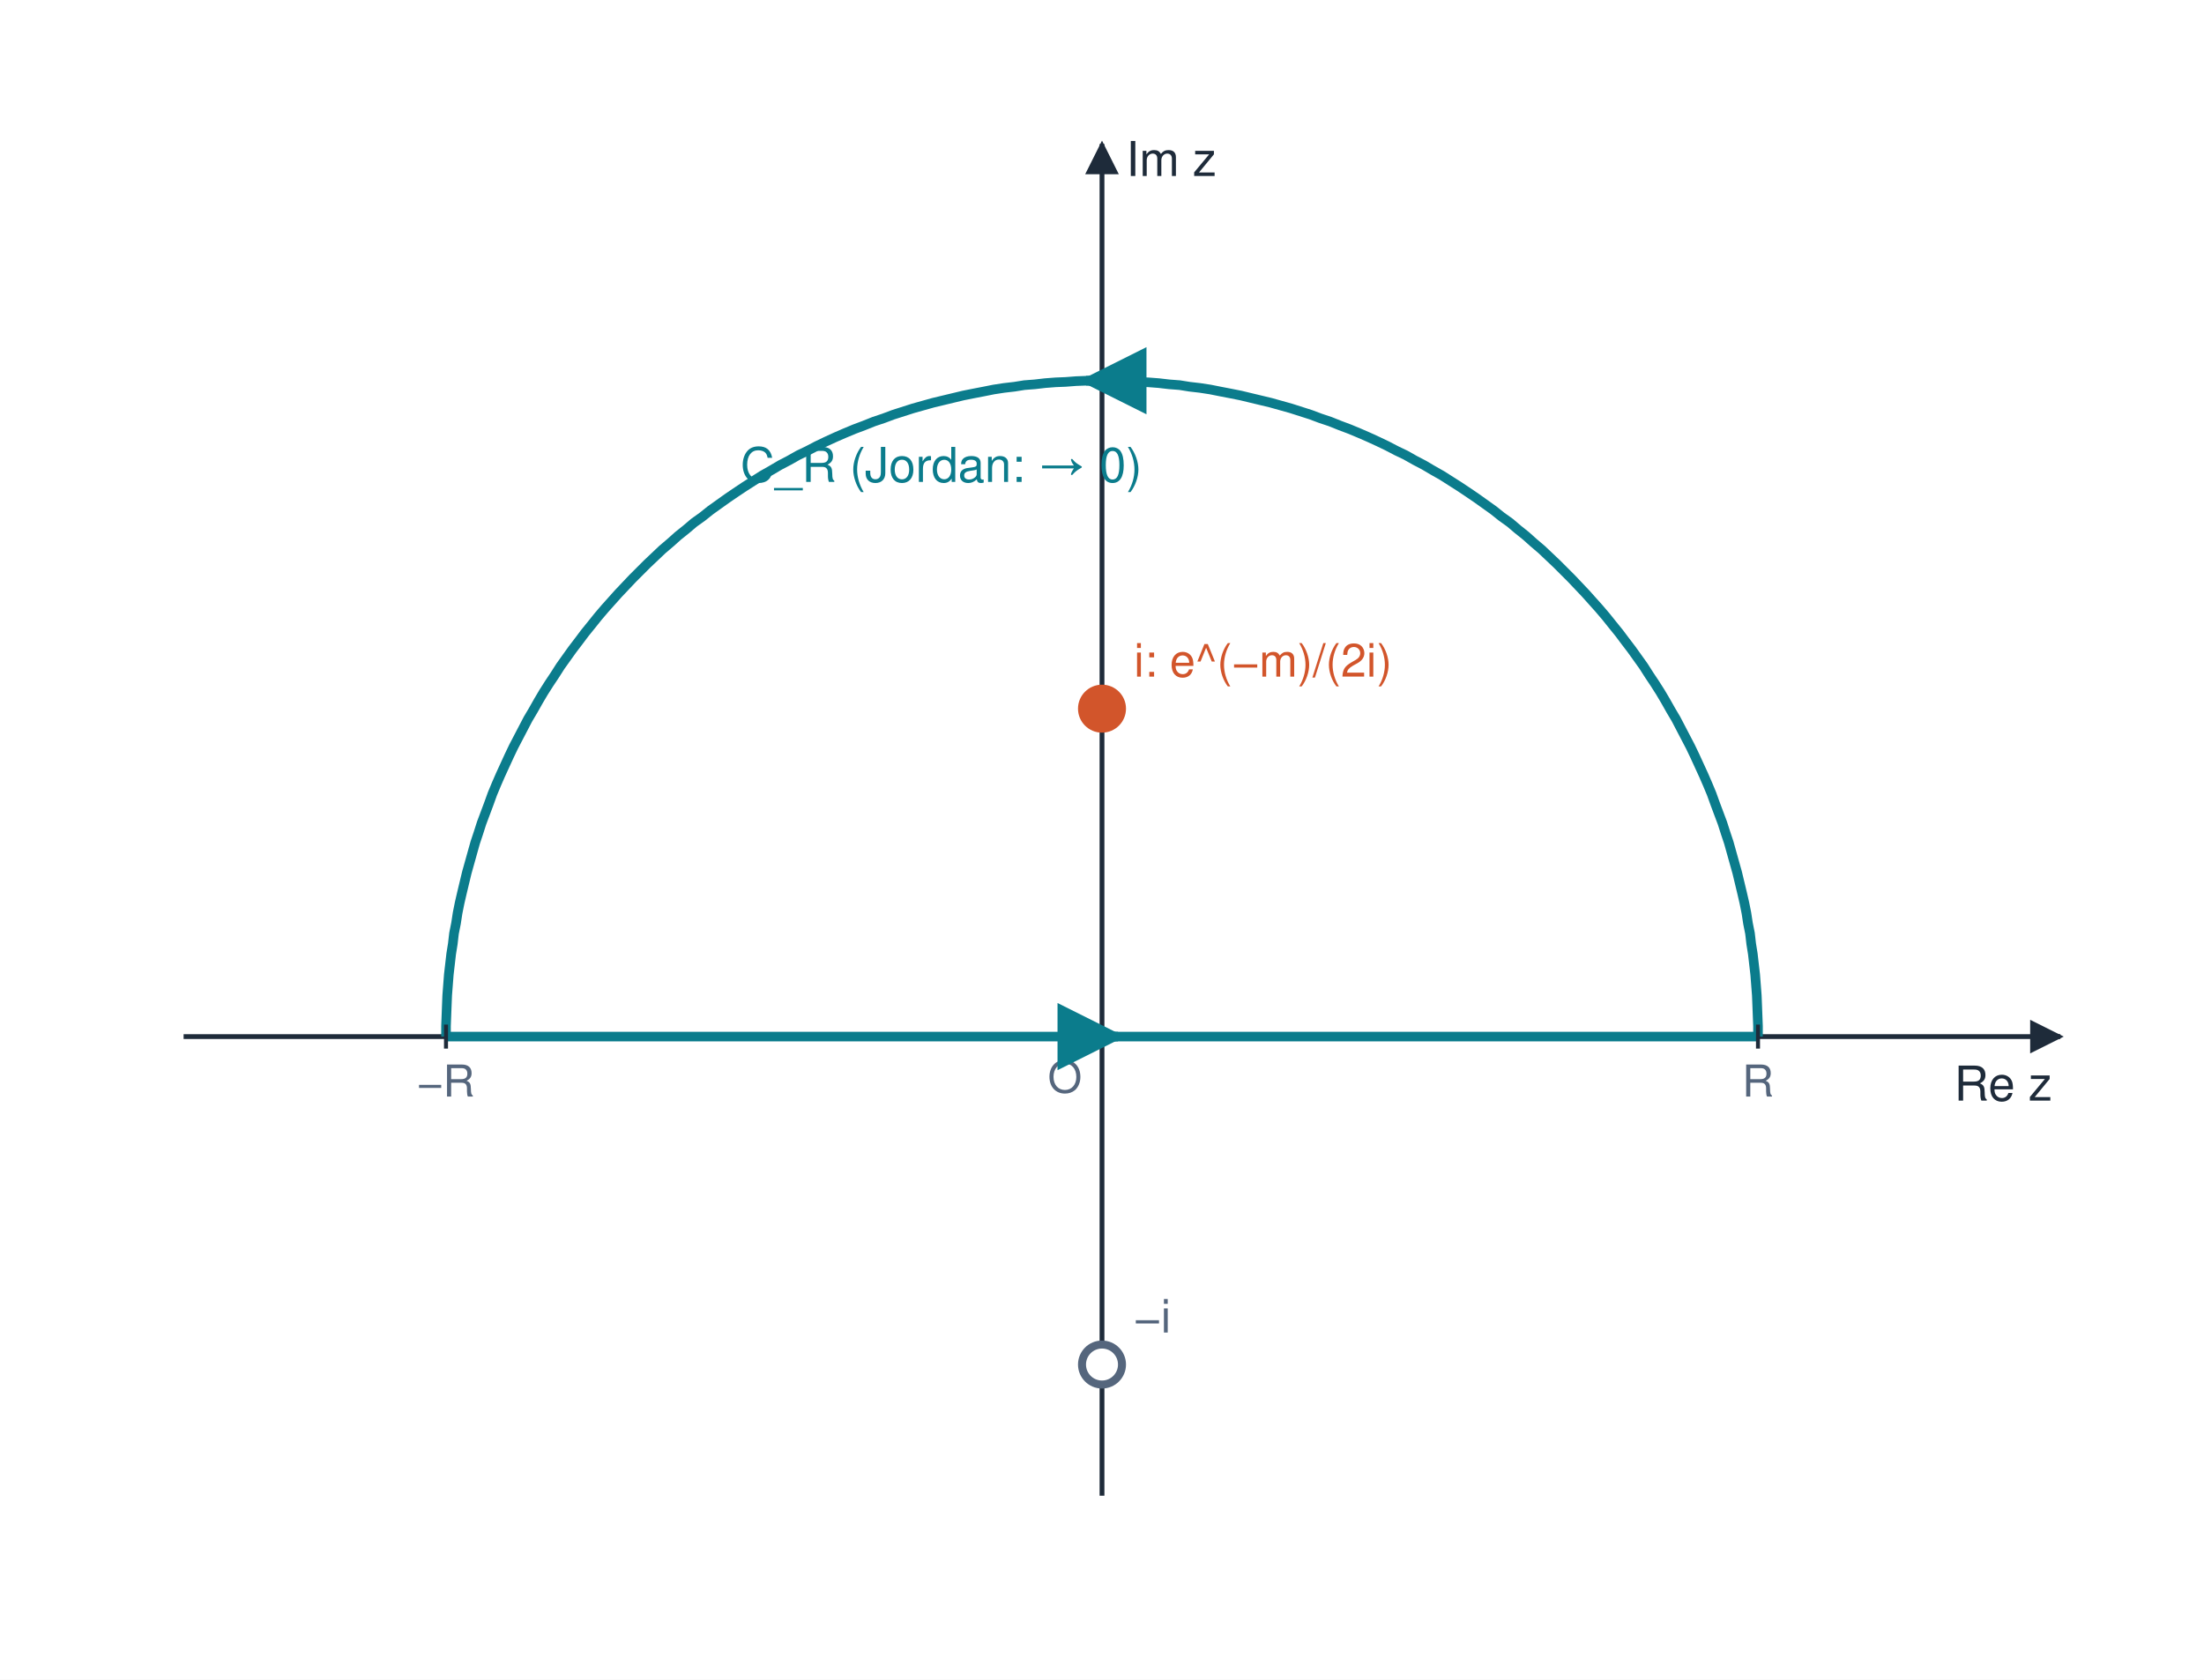
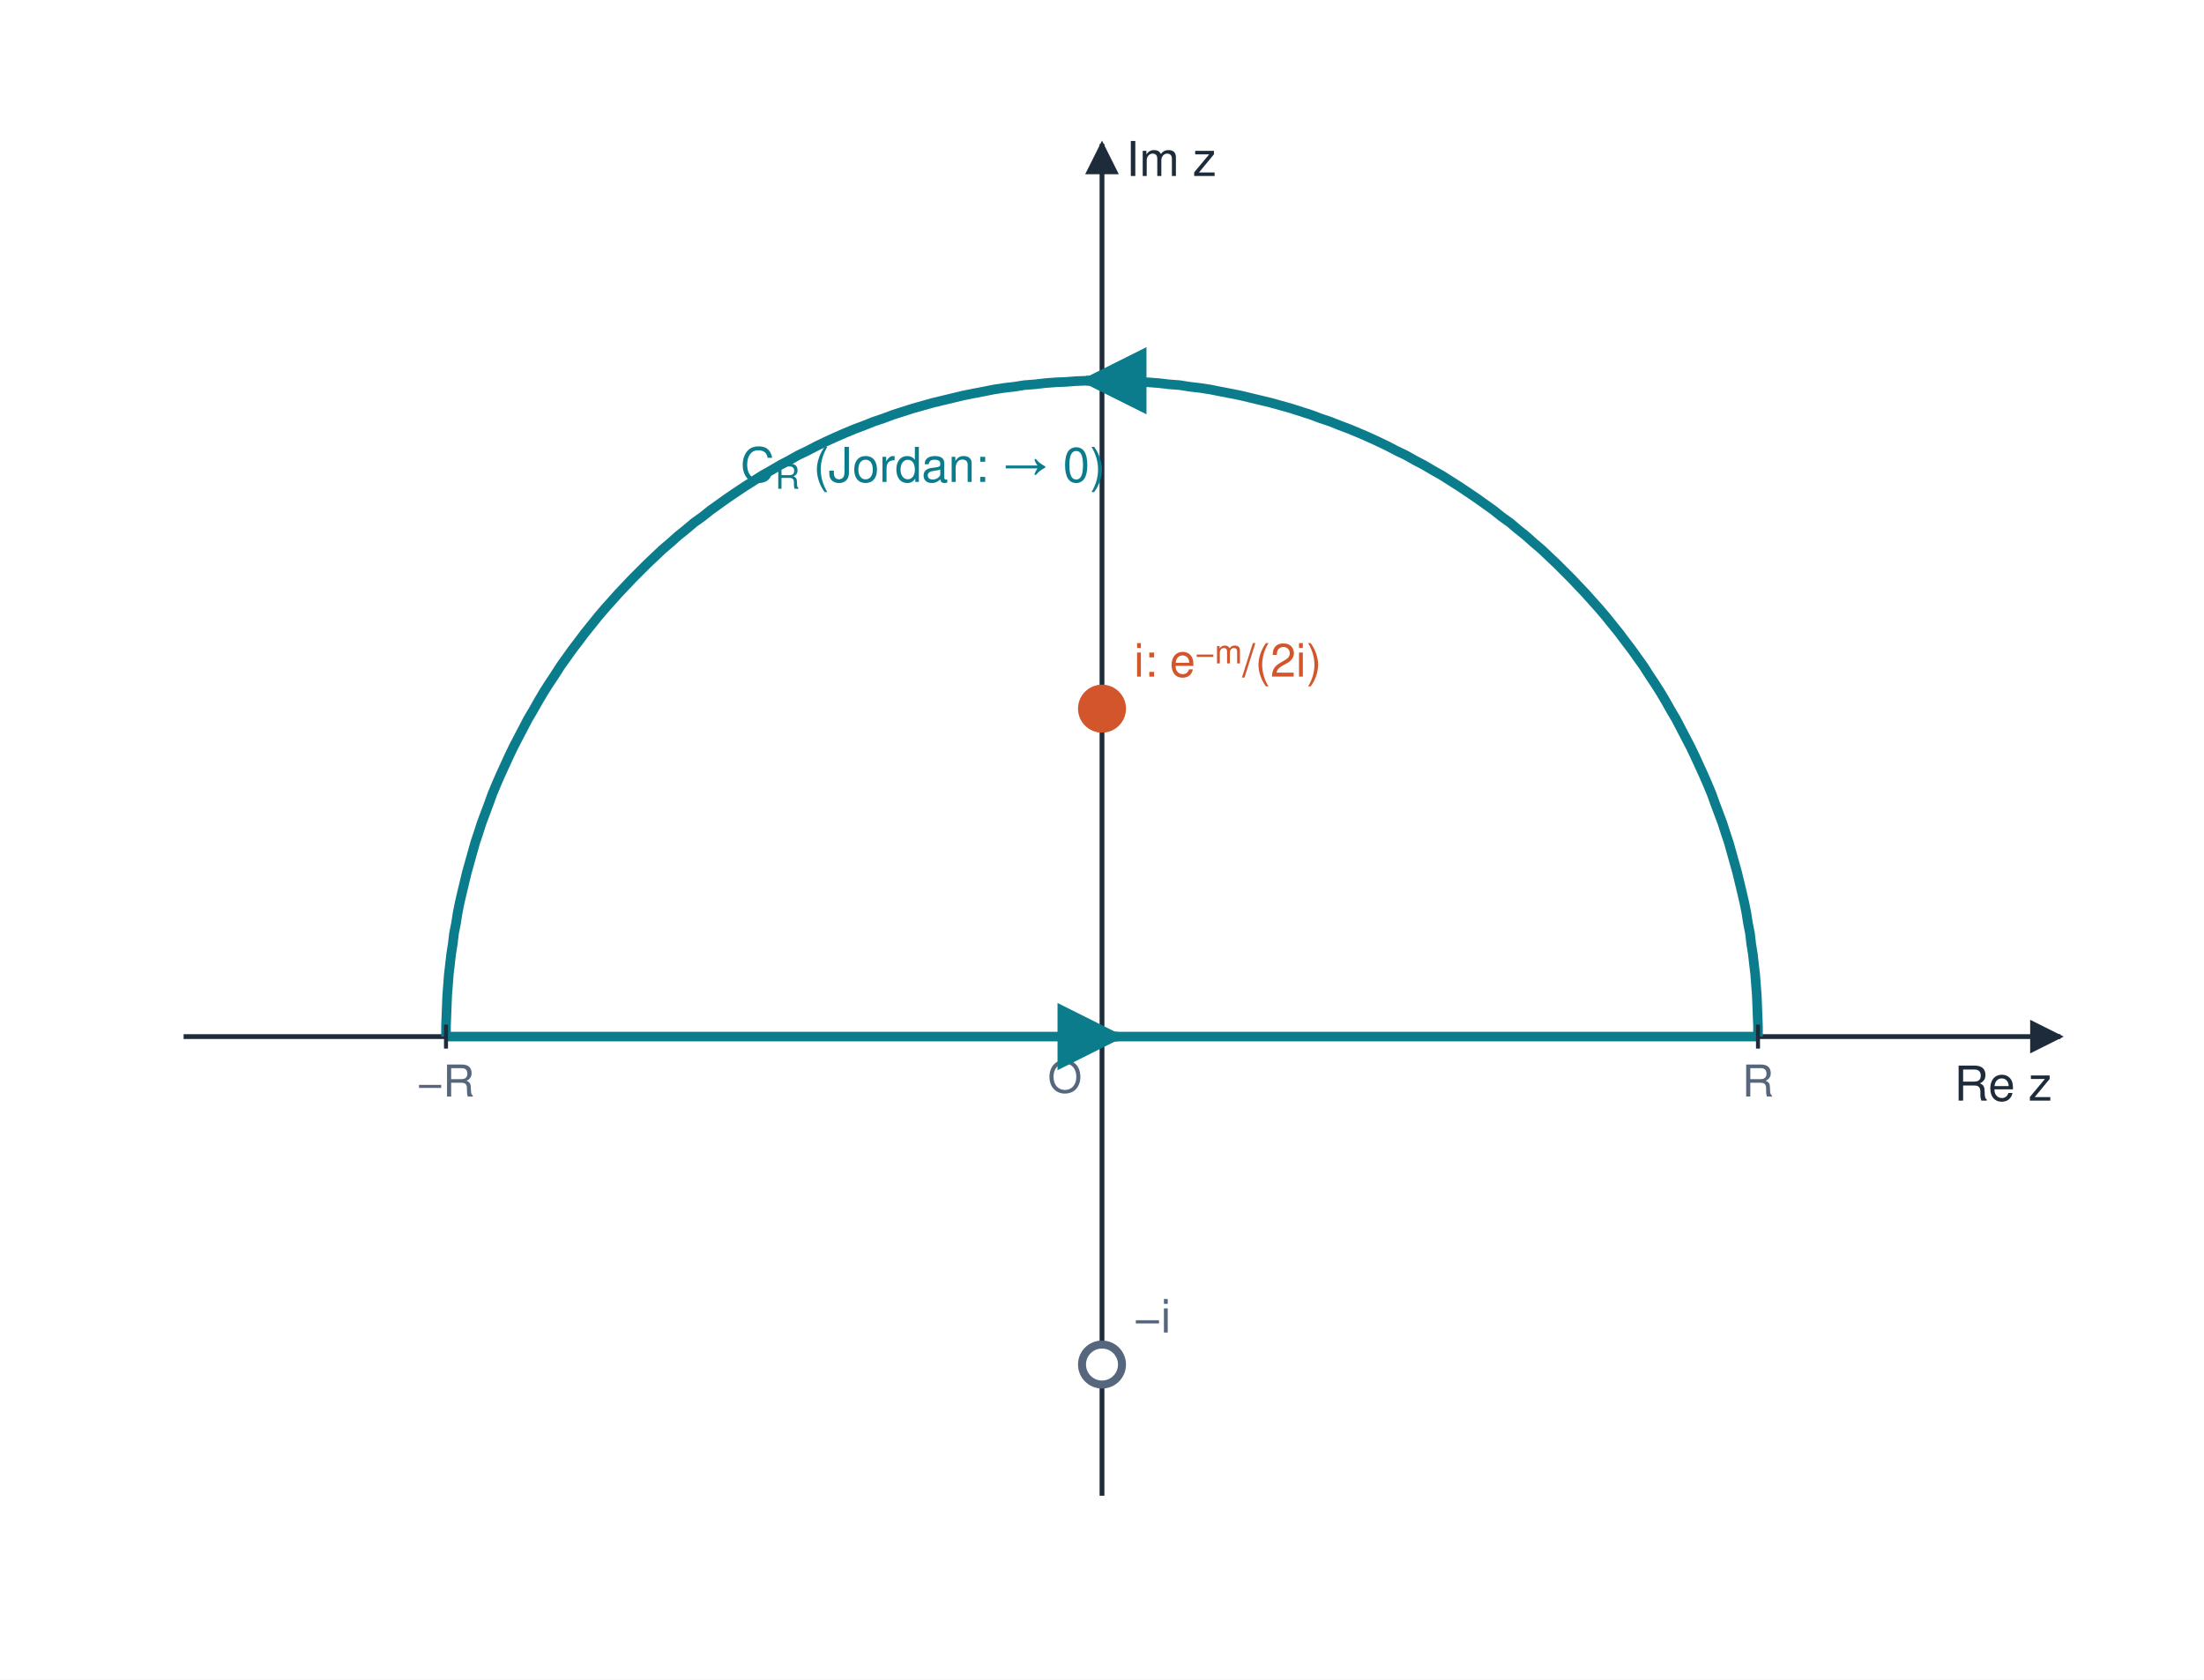
<svg xmlns="http://www.w3.org/2000/svg" viewBox="0 0 551 420" width="551" height="420" font-family="Helvetica, Arial, sans-serif">
  <rect width="551" height="420" fill="#fff" />
  <defs>
    <marker id="ar" viewBox="0 0 10 10" refX="9" refY="5" markerWidth="7" markerHeight="7" orient="auto-start-reverse">
      <path d="M0,0 L10,5 L0,10 z" fill="#1E2B3A" />
    </marker>
    <marker id="arc" viewBox="0 0 10 10" refX="9" refY="5" markerWidth="7" markerHeight="7" orient="auto-start-reverse">
      <path d="M0,0 L10,5 L0,10 z" fill="#0B7C8C" />
    </marker>
    <marker id="arh" viewBox="0 0 10 10" refX="9" refY="5" markerWidth="7" markerHeight="7" orient="auto-start-reverse">
      <path d="M0,0 L10,5 L0,10 z" fill="#D2552B" />
    </marker>
  </defs>
  <line x1="45.9" y1="259.2" x2="515.1" y2="259.2" stroke="#1E2B3A" stroke-width="1.2" marker-end="url(#ar)" />
  <text x="513.1" y="275.2" font-size="12" fill="#1E2B3A" text-anchor="end">Re z</text>
  <line x1="275.5" y1="374.0" x2="275.5" y2="36.0" stroke="#1E2B3A" stroke-width="1.2" marker-end="url(#ar)" />
  <text x="281.5" y="44.0" font-size="12" fill="#1E2B3A" text-anchor="start">Im z</text>
  <text x="270.5" y="273.2" font-size="11" fill="#55667D" text-anchor="end">O</text>
  <path d="M439.5,259.2 L439.5,256.6 L439.4,254.0 L439.3,251.4 L439.2,248.9 L439.0,246.3 L438.8,243.7 L438.5,241.1 L438.2,238.5 L437.8,236.0 L437.5,233.4 L437.0,230.9 L436.6,228.3 L436.1,225.8 L435.5,223.2 L434.9,220.7 L434.3,218.2 L433.6,215.7 L432.9,213.2 L432.2,210.7 L431.4,208.3 L430.6,205.8 L429.7,203.4 L428.8,201.0 L427.9,198.5 L426.9,196.1 L425.9,193.8 L424.8,191.4 L423.7,189.0 L422.6,186.7 L421.4,184.4 L420.2,182.1 L419.0,179.8 L417.7,177.6 L416.4,175.3 L415.1,173.1 L413.7,170.9 L412.3,168.8 L410.9,166.6 L409.4,164.5 L407.9,162.4 L406.3,160.3 L404.8,158.3 L403.1,156.2 L401.5,154.2 L399.8,152.2 L398.1,150.3 L396.4,148.4 L394.6,146.5 L392.8,144.6 L391.0,142.8 L389.2,141.0 L387.3,139.2 L385.4,137.4 L383.4,135.7 L381.5,134.0 L379.5,132.4 L377.5,130.7 L375.4,129.2 L373.4,127.6 L371.3,126.1 L369.2,124.6 L367.0,123.1 L364.9,121.7 L362.7,120.3 L360.5,118.9 L358.2,117.6 L356.0,116.3 L353.7,115.1 L351.4,113.8 L349.1,112.7 L346.8,111.5 L344.5,110.4 L342.1,109.3 L339.8,108.3 L337.4,107.3 L335.0,106.4 L332.5,105.4 L330.1,104.6 L327.7,103.7 L325.2,102.9 L322.7,102.1 L320.2,101.4 L317.7,100.7 L315.2,100.1 L312.7,99.5 L310.2,98.9 L307.7,98.4 L305.1,97.9 L302.6,97.4 L300.0,97.0 L297.4,96.7 L294.9,96.3 L292.3,96.1 L289.7,95.8 L287.1,95.6 L284.6,95.5 L282.0,95.3 L279.4,95.2 L276.8,95.2 L274.2,95.2 L271.6,95.2 L269.0,95.3 L266.4,95.5 L263.9,95.6 L261.3,95.8 L258.7,96.1 L256.1,96.3 L253.6,96.7 L251.0,97.0 L248.4,97.4 L245.9,97.9 L243.3,98.4 L240.8,98.9 L238.3,99.5 L235.8,100.1 L233.3,100.7 L230.8,101.4 L228.3,102.1 L225.8,102.9 L223.3,103.7 L220.9,104.6 L218.5,105.4 L216.0,106.4 L213.6,107.3 L211.2,108.3 L208.9,109.3 L206.5,110.4 L204.2,111.5 L201.9,112.7 L199.6,113.8 L197.3,115.1 L195.0,116.3 L192.8,117.6 L190.5,118.9 L188.3,120.3 L186.1,121.7 L184.0,123.1 L181.8,124.6 L179.7,126.1 L177.6,127.6 L175.6,129.2 L173.5,130.7 L171.5,132.4 L169.5,134.0 L167.6,135.7 L165.6,137.4 L163.7,139.2 L161.8,141.0 L160.0,142.8 L158.2,144.6 L156.4,146.5 L154.6,148.4 L152.9,150.3 L151.2,152.2 L149.5,154.2 L147.9,156.2 L146.2,158.3 L144.7,160.3 L143.1,162.4 L141.6,164.5 L140.1,166.6 L138.7,168.8 L137.3,170.9 L135.9,173.1 L134.6,175.3 L133.3,177.6 L132.0,179.8 L130.8,182.1 L129.6,184.4 L128.4,186.7 L127.3,189.0 L126.2,191.4 L125.1,193.8 L124.1,196.1 L123.1,198.5 L122.2,201.0 L121.3,203.4 L120.4,205.8 L119.6,208.3 L118.8,210.7 L118.1,213.2 L117.4,215.7 L116.7,218.2 L116.1,220.7 L115.5,223.2 L114.9,225.8 L114.4,228.3 L114.0,230.9 L113.5,233.4 L113.2,236.0 L112.8,238.5 L112.5,241.1 L112.2,243.7 L112.0,246.3 L111.8,248.9 L111.7,251.4 L111.6,254.0 L111.5,256.6 L111.5,259.2" fill="none" stroke="#0B7C8C" stroke-width="2.4" stroke-linejoin="round" />
  <path d="M281.5,95.2 L271.5,95.2" fill="none" stroke="#0B7C8C" stroke-width="2.4" stroke-linejoin="round" marker-end="url(#arc)" />
-   <text x="185.1" y="120.5" font-size="12" fill="#0B7C8C" text-anchor="start">C_R (Jordan: → 0)</text>
+   <text x="185.1" y="120.5" font-size="12" fill="#0B7C8C" text-anchor="start">C<tspan baseline-shift="sub" font-size="72%">R</tspan> (Jordan: → 0)</text>
  <path d="M111.5,259.2 L439.5,259.2" fill="none" stroke="#0B7C8C" stroke-width="2.4" stroke-linejoin="round" />
  <path d="M269.5,259.2 L279.5,259.2" fill="none" stroke="#0B7C8C" stroke-width="2.4" stroke-linejoin="round" marker-end="url(#arc)" />
  <line x1="111.5" y1="256.2" x2="111.5" y2="262.2" stroke="#1E2B3A" stroke-width="1" />
  <text x="111.5" y="274.2" font-size="11" fill="#55667D" text-anchor="middle">−R</text>
  <line x1="439.5" y1="256.2" x2="439.5" y2="262.2" stroke="#1E2B3A" stroke-width="1" />
  <text x="439.5" y="274.2" font-size="11" fill="#55667D" text-anchor="middle">R</text>
  <circle cx="275.5" cy="177.2" r="5" fill="#D2552B" stroke="#D2552B" stroke-width="2" />
-   <text x="283.5" y="169.2" font-size="11.5" fill="#D2552B" text-anchor="start">i: e^(−m)/(2i)</text>
+   <text x="283.5" y="169.2" font-size="11.5" fill="#D2552B" text-anchor="start">i: e<tspan baseline-shift="super" font-size="72%">−m</tspan>/(2i)</text>
  <circle cx="275.5" cy="341.2" r="5" fill="#fff" stroke="#55667D" stroke-width="2" />
  <text x="283.5" y="333.2" font-size="11.5" fill="#55667D" text-anchor="start">−i</text>
</svg>
